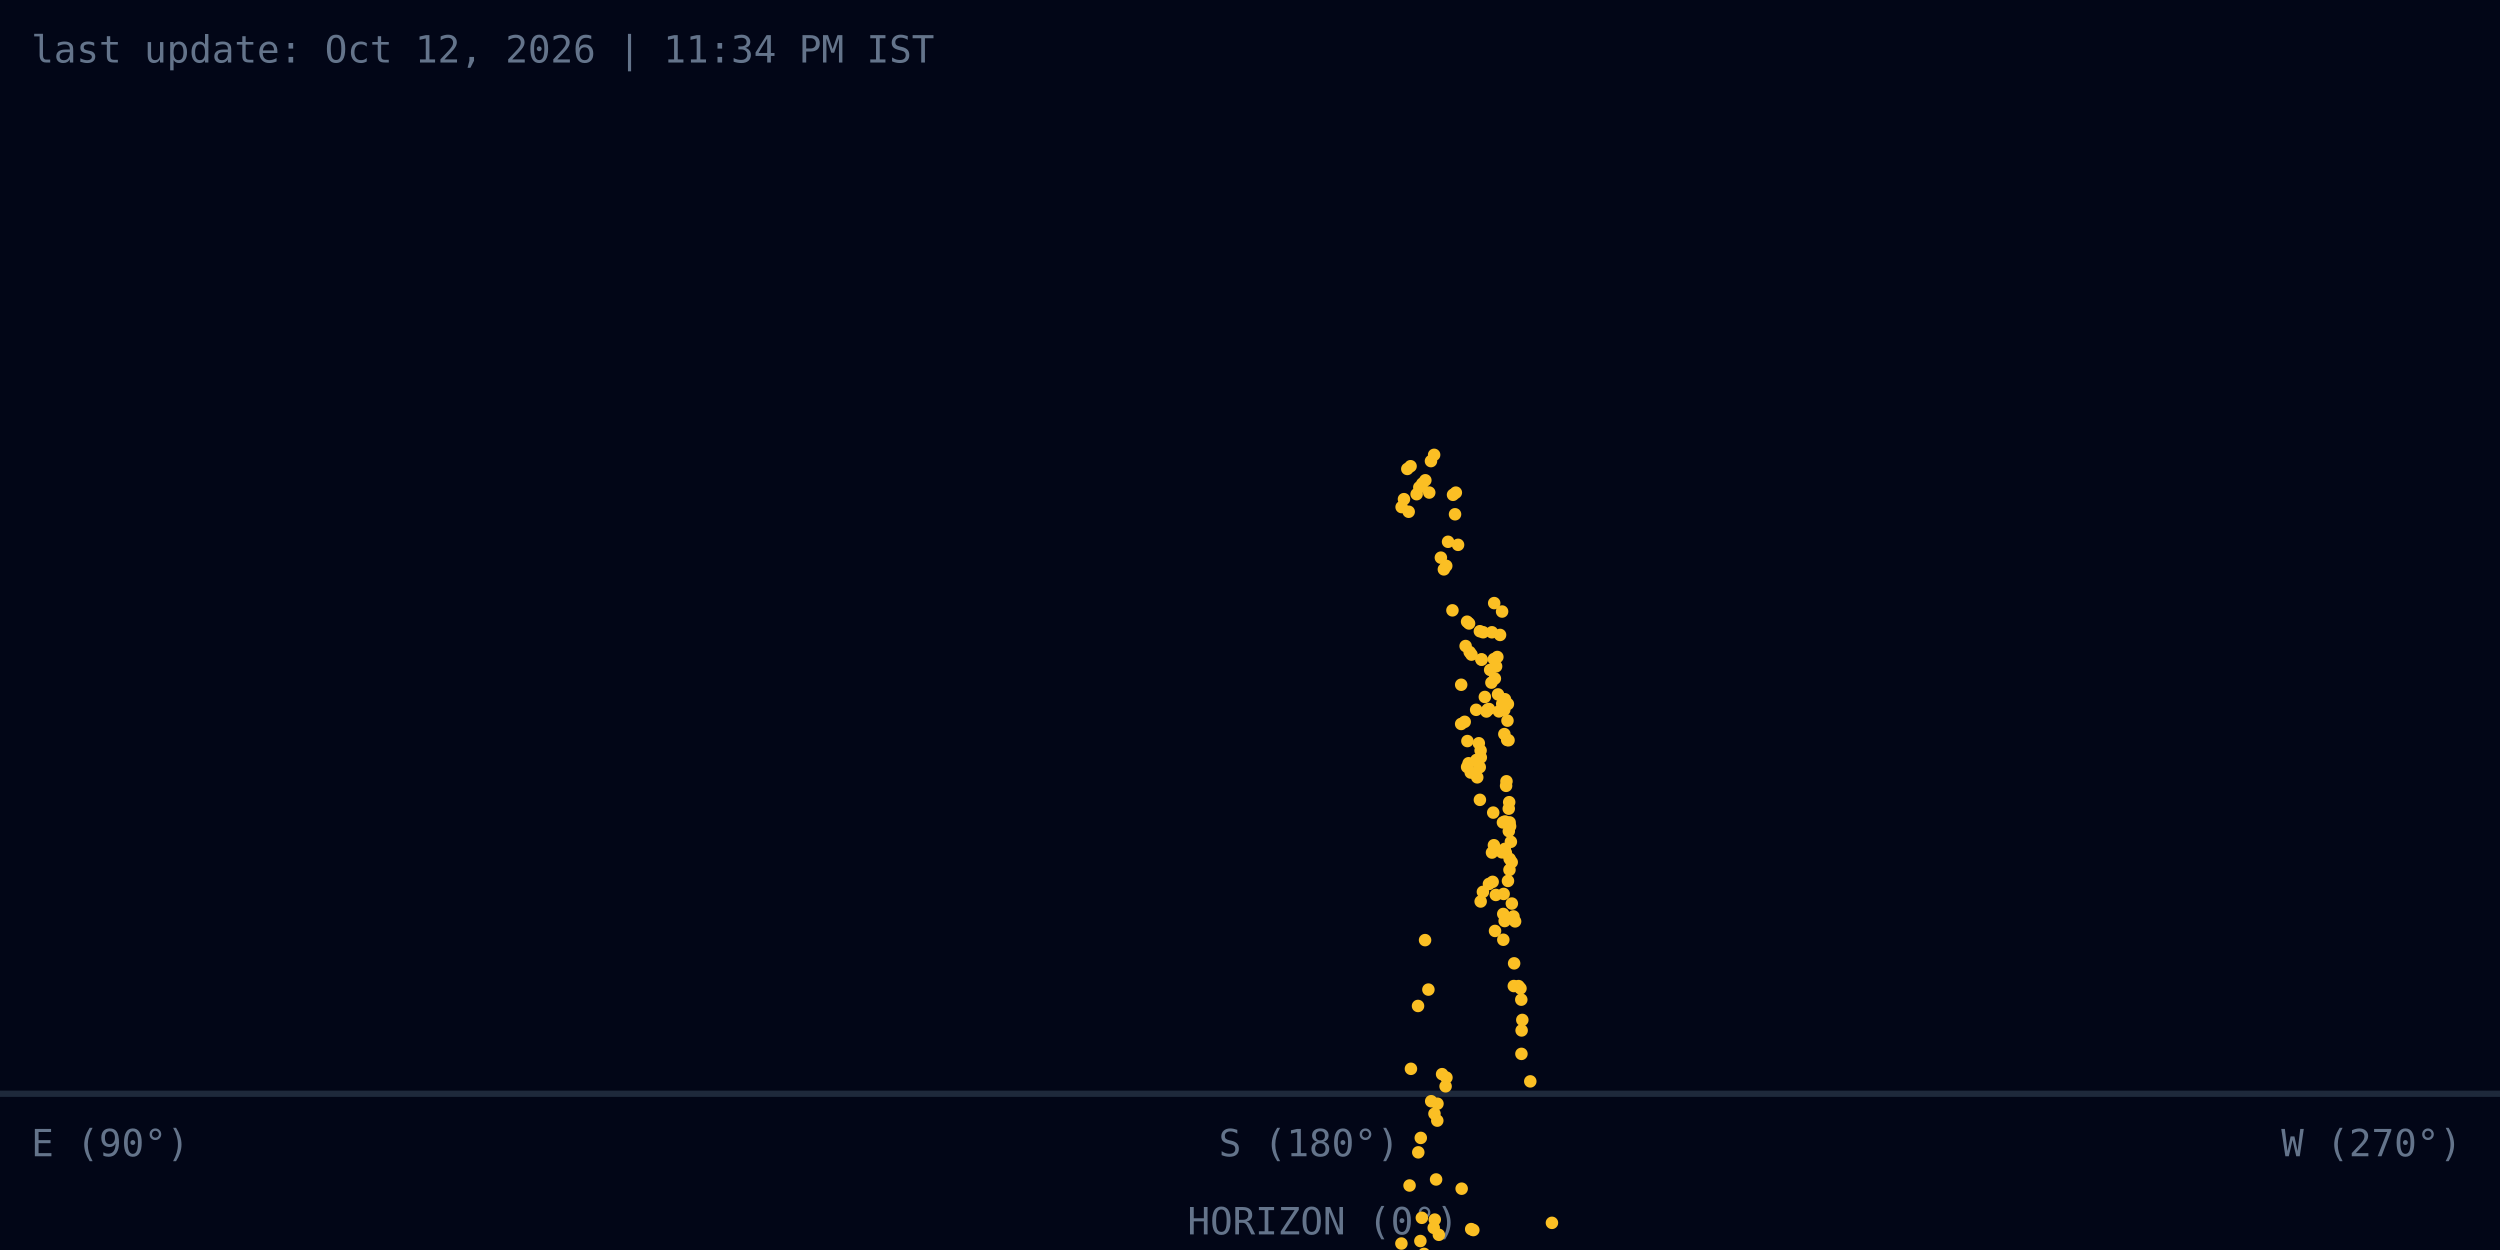
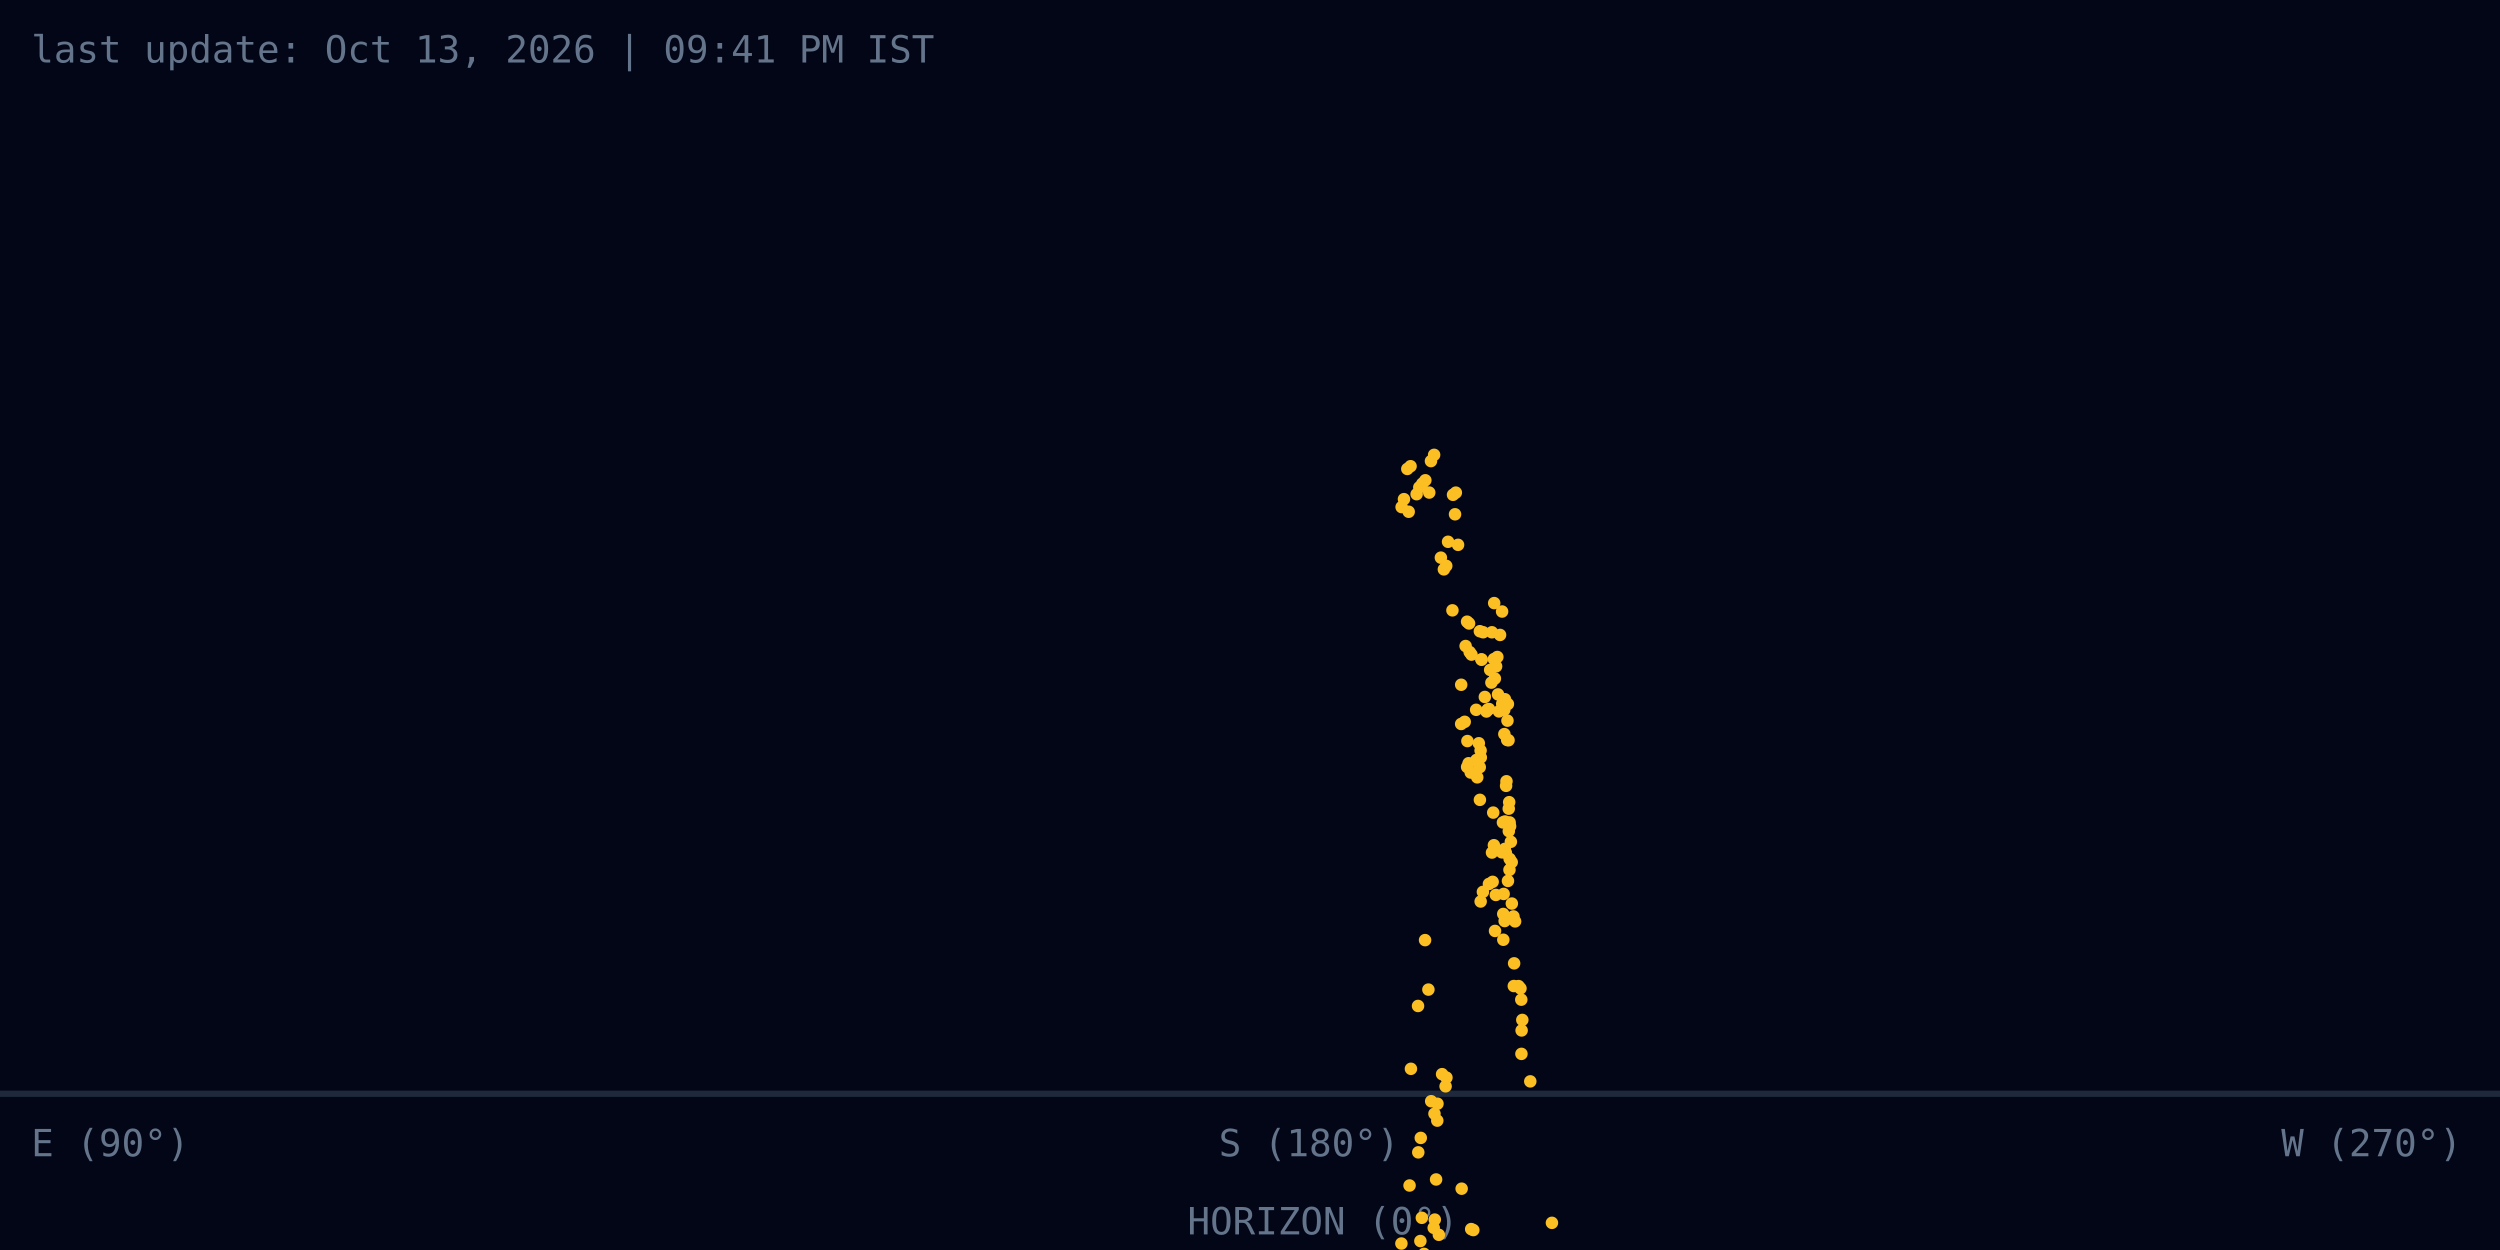
<svg xmlns="http://www.w3.org/2000/svg" width="800" height="400" viewBox="0 0 800 400">
  <rect width="800" height="400" fill="#020617" />
-   <text id="last-update" x="10" y="20" fill="#64748b" font-family="monospace">last update: Oct 12, 2026 | 11:34 PM IST</text>
+   <text id="last-update" x="10" y="20" fill="#64748b" font-family="monospace">last update: Oct 13, 2026 | 09:41 PM IST</text>
  <line x1="0" y1="350" x2="800" y2="350" stroke="#1e293b" stroke-width="2" />
  <text x="380" y="395" fill="#64748b" font-size="12" font-family="monospace">HORIZON (0°)</text>
  <text x="730" y="370" fill="#64748b" font-size="12" font-family="monospace">W (270°)</text>
  <text x="390" y="370" fill="#64748b" font-size="12" font-family="monospace">S (180°)</text>
  <text x="10" y="370" fill="#64748b" font-size="12" font-family="monospace">E (90°)</text>
  <g id="analemma-points">
    <circle cx=" 465.61" cy=" 164.57" r="2" fill="#fbbf24">
 </circle>
    <circle cx=" 467.57" cy=" 231.67" r="2" fill="#fbbf24">
 </circle>
    <circle cx=" 467.58" cy=" 219.12" r="2" fill="#fbbf24">
 </circle>
    <circle cx=" 468.71" cy=" 230.98" r="2" fill="#fbbf24">
 </circle>
    <circle cx=" 469.57" cy=" 237.14" r="2" fill="#fbbf24">
 </circle>
    <circle cx=" 469.00" cy=" 206.73" r="2" fill="#fbbf24">
 </circle>
    <circle cx=" 469.47" cy=" 198.94" r="2" fill="#fbbf24">
 </circle>
    <circle cx=" 470.10" cy=" 199.51" r="2" fill="#fbbf24">
 </circle>
    <circle cx=" 474.53" cy=" 285.41" r="2" fill="#fbbf24">
 </circle>
    <circle cx=" 472.47" cy=" 243.18" r="2" fill="#fbbf24">
 </circle>
    <circle cx=" 473.57" cy=" 255.95" r="2" fill="#fbbf24">
 </circle>
    <circle cx=" 473.22" cy=" 237.84" r="2" fill="#fbbf24">
 </circle>
    <circle cx=" 473.79" cy=" 240.17" r="2" fill="#fbbf24">
 </circle>
    <circle cx=" 473.56" cy=" 201.99" r="2" fill="#fbbf24">
 </circle>
    <circle cx=" 474.09" cy=" 210.99" r="2" fill="#fbbf24">
 </circle>
    <circle cx=" 478.41" cy=" 297.90" r="2" fill="#fbbf24">
 </circle>
    <circle cx=" 477.65" cy=" 282.19" r="2" fill="#fbbf24">
 </circle>
    <circle cx=" 477.44" cy=" 272.82" r="2" fill="#fbbf24">
 </circle>
    <circle cx=" 478.67" cy=" 286.38" r="2" fill="#fbbf24">
 </circle>
    <circle cx=" 478.05" cy=" 270.47" r="2" fill="#fbbf24">
 </circle>
    <circle cx=" 476.85" cy=" 214.37" r="2" fill="#fbbf24">
 </circle>
    <circle cx=" 477.25" cy=" 218.44" r="2" fill="#fbbf24">
 </circle>
    <circle cx=" 481.06" cy=" 300.72" r="2" fill="#fbbf24">
 </circle>
    <circle cx=" 481.04" cy=" 292.47" r="2" fill="#fbbf24">
 </circle>
    <circle cx=" 481.49" cy=" 294.73" r="2" fill="#fbbf24">
 </circle>
    <circle cx=" 481.17" cy=" 286.06" r="2" fill="#fbbf24">
 </circle>
    <circle cx=" 479.37" cy=" 222.21" r="2" fill="#fbbf24">
 </circle>
    <circle cx=" 479.67" cy=" 227.65" r="2" fill="#fbbf24">
 </circle>
    <circle cx=" 498.29" cy=" 411.31" r="2" fill="#fbbf24">
 </circle>
    <circle cx=" 498.34" cy=" 411.53" r="2" fill="#fbbf24">
 </circle>
    <circle cx=" 484.42" cy=" 315.53" r="2" fill="#fbbf24">
 </circle>
    <circle cx=" 486.86" cy=" 337.24" r="2" fill="#fbbf24">
 </circle>
    <circle cx=" 481.87" cy=" 272.88" r="2" fill="#fbbf24">
 </circle>
    <circle cx=" 482.55" cy=" 281.90" r="2" fill="#fbbf24">
 </circle>
    <circle cx=" 481.19" cy=" 226.61" r="2" fill="#fbbf24">
 </circle>
    <circle cx=" 481.39" cy=" 234.91" r="2" fill="#fbbf24">
 </circle>
    <circle cx=" 486.92" cy=" 329.74" r="2" fill="#fbbf24">
 </circle>
    <circle cx=" 483.03" cy=" 278.36" r="2" fill="#fbbf24">
 </circle>
    <circle cx=" 483.79" cy=" 289.14" r="2" fill="#fbbf24">
 </circle>
    <circle cx=" 485.93" cy=" 315.55" r="2" fill="#fbbf24">
 </circle>
    <circle cx=" 484.30" cy=" 293.26" r="2" fill="#fbbf24">
 </circle>
    <circle cx=" 482.30" cy=" 236.80" r="2" fill="#fbbf24">
 </circle>
    <circle cx=" 482.80" cy=" 258.78" r="2" fill="#fbbf24">
 </circle>
    <circle cx=" 501.22" cy=" 413.90" r="2" fill="#fbbf24">
 </circle>
    <circle cx=" 489.69" cy=" 346.04" r="2" fill="#fbbf24">
 </circle>
    <circle cx=" 486.81" cy=" 319.89" r="2" fill="#fbbf24">
 </circle>
    <circle cx=" 484.83" cy=" 294.84" r="2" fill="#fbbf24">
 </circle>
    <circle cx=" 486.55" cy=" 316.29" r="2" fill="#fbbf24">
 </circle>
    <circle cx=" 482.73" cy=" 236.88" r="2" fill="#fbbf24">
 </circle>
    <circle cx=" 483.48" cy=" 269.37" r="2" fill="#fbbf24">
 </circle>
    <circle cx=" 496.62" cy=" 391.31" r="2" fill="#fbbf24">
 </circle>
    <circle cx=" 483.75" cy=" 275.90" r="2" fill="#fbbf24">
 </circle>
    <circle cx=" 483.23" cy=" 264.40" r="2" fill="#fbbf24">
 </circle>
    <circle cx=" 482.94" cy=" 256.70" r="2" fill="#fbbf24">
 </circle>
    <circle cx=" 483.08" cy=" 263.17" r="2" fill="#fbbf24">
 </circle>
    <circle cx=" 482.53" cy=" 225.29" r="2" fill="#fbbf24">
 </circle>
    <circle cx=" 482.39" cy=" 230.61" r="2" fill="#fbbf24">
 </circle>
    <circle cx=" 487.14" cy=" 326.38" r="2" fill="#fbbf24">
 </circle>
    <circle cx=" 482.82" cy=" 265.96" r="2" fill="#fbbf24">
 </circle>
    <circle cx=" 483.09" cy=" 274.84" r="2" fill="#fbbf24">
 </circle>
    <circle cx=" 482.07" cy=" 250.01" r="2" fill="#fbbf24">
 </circle>
    <circle cx=" 481.95" cy=" 251.47" r="2" fill="#fbbf24">
 </circle>
    <circle cx=" 481.58" cy=" 223.76" r="2" fill="#fbbf24">
 </circle>
    <circle cx=" 481.36" cy=" 227.15" r="2" fill="#fbbf24">
 </circle>
    <circle cx=" 484.52" cy=" 308.27" r="2" fill="#fbbf24">
 </circle>
    <circle cx=" 481.59" cy=" 262.88" r="2" fill="#fbbf24">
 </circle>
    <circle cx=" 480.71" cy=" 225.23" r="2" fill="#fbbf24">
 </circle>
    <circle cx=" 481.54" cy=" 271.65" r="2" fill="#fbbf24">
 </circle>
    <circle cx=" 480.94" cy=" 263.18" r="2" fill="#fbbf24">
 </circle>
    <circle cx=" 480.67" cy=" 195.69" r="2" fill="#fbbf24">
 </circle>
    <circle cx=" 480.02" cy=" 203.18" r="2" fill="#fbbf24">
 </circle>
    <circle cx=" 480.62" cy=" 272.75" r="2" fill="#fbbf24">
 </circle>
    <circle cx=" 479.15" cy=" 210.24" r="2" fill="#fbbf24">
 </circle>
    <circle cx=" 478.75" cy=" 213.23" r="2" fill="#fbbf24">
 </circle>
    <circle cx=" 478.36" cy=" 217.14" r="2" fill="#fbbf24">
 </circle>
    <circle cx=" 478.05" cy=" 210.91" r="2" fill="#fbbf24">
 </circle>
    <circle cx=" 478.14" cy=" 192.99" r="2" fill="#fbbf24">
 </circle>
    <circle cx=" 477.41" cy=" 202.33" r="2" fill="#fbbf24">
 </circle>
    <circle cx=" 477.83" cy=" 260.03" r="2" fill="#fbbf24">
 </circle>
    <circle cx=" 476.48" cy=" 226.89" r="2" fill="#fbbf24">
 </circle>
    <circle cx=" 476.07" cy=" 227.06" r="2" fill="#fbbf24">
 </circle>
    <circle cx=" 475.66" cy=" 227.68" r="2" fill="#fbbf24">
 </circle>
    <circle cx=" 475.15" cy=" 223.03" r="2" fill="#fbbf24">
 </circle>
    <circle cx=" 474.61" cy=" 202.32" r="2" fill="#fbbf24">
 </circle>
    <circle cx=" 474.09" cy=" 211.11" r="2" fill="#fbbf24">
 </circle>
    <circle cx=" 476.46" cy=" 282.87" r="2" fill="#fbbf24">
 </circle>
    <circle cx=" 473.86" cy=" 242.39" r="2" fill="#fbbf24">
 </circle>
    <circle cx=" 473.52" cy=" 245.50" r="2" fill="#fbbf24">
 </circle>
    <circle cx=" 472.37" cy=" 227.14" r="2" fill="#fbbf24">
 </circle>
    <circle cx=" 472.72" cy=" 248.75" r="2" fill="#fbbf24">
 </circle>
    <circle cx=" 470.88" cy=" 209.48" r="2" fill="#fbbf24">
 </circle>
    <circle cx=" 470.29" cy=" 208.66" r="2" fill="#fbbf24">
 </circle>
    <circle cx=" 473.81" cy=" 288.48" r="2" fill="#fbbf24">
 </circle>
    <circle cx=" 470.64" cy=" 247.22" r="2" fill="#fbbf24">
 </circle>
    <circle cx=" 469.96" cy=" 244.24" r="2" fill="#fbbf24">
 </circle>
    <circle cx=" 469.48" cy=" 245.43" r="2" fill="#fbbf24">
 </circle>
    <circle cx=" 466.58" cy=" 174.35" r="2" fill="#fbbf24">
 </circle>
    <circle cx=" 465.87" cy=" 157.64" r="2" fill="#fbbf24">
 </circle>
    <circle cx=" 464.97" cy=" 158.34" r="2" fill="#fbbf24">
 </circle>
    <circle cx=" 464.78" cy=" 195.31" r="2" fill="#fbbf24">
 </circle>
    <circle cx=" 463.38" cy=" 173.37" r="2" fill="#fbbf24">
 </circle>
    <circle cx=" 462.80" cy=" 181.08" r="2" fill="#fbbf24">
 </circle>
    <circle cx=" 462.04" cy=" 182.20" r="2" fill="#fbbf24">
 </circle>
    <circle cx=" 461.08" cy=" 178.45" r="2" fill="#fbbf24">
 </circle>
    <circle cx=" 458.92" cy=" 145.55" r="2" fill="#fbbf24">
 </circle>
    <circle cx=" 457.91" cy=" 147.55" r="2" fill="#fbbf24">
 </circle>
    <circle cx=" 457.36" cy=" 157.62" r="2" fill="#fbbf24">
 </circle>
    <circle cx=" 456.11" cy=" 153.69" r="2" fill="#fbbf24">
 </circle>
    <circle cx=" 455.13" cy=" 154.77" r="2" fill="#fbbf24">
 </circle>
    <circle cx=" 454.18" cy=" 155.94" r="2" fill="#fbbf24">
 </circle>
    <circle cx=" 453.32" cy=" 158.14" r="2" fill="#fbbf24">
 </circle>
    <circle cx=" 451.38" cy=" 149.19" r="2" fill="#fbbf24">
 </circle>
    <circle cx=" 450.34" cy=" 150.06" r="2" fill="#fbbf24">
 </circle>
    <circle cx=" 450.78" cy=" 163.76" r="2" fill="#fbbf24">
 </circle>
    <circle cx=" 449.27" cy=" 159.73" r="2" fill="#fbbf24">
 </circle>
    <circle cx=" 448.52" cy=" 162.26" r="2" fill="#fbbf24">
 </circle>
    <circle cx=" 20.26" cy=" 571.97" r="2" fill="#fbbf24">
 </circle>
    <circle cx=" 74.33" cy=" 546.37" r="2" fill="#fbbf24">
 </circle>
    <circle cx=" 471.46" cy=" 393.62" r="2" fill="#fbbf24">
 </circle>
    <circle cx=" 470.78" cy=" 393.31" r="2" fill="#fbbf24">
 </circle>
    <circle cx=" 495.37" cy=" 503.27" r="2" fill="#fbbf24">
 </circle>
    <circle cx=" 467.73" cy=" 380.38" r="2" fill="#fbbf24">
 </circle>
    <circle cx=" 462.86" cy=" 344.83" r="2" fill="#fbbf24">
 </circle>
    <circle cx=" 462.59" cy=" 347.62" r="2" fill="#fbbf24">
 </circle>
    <circle cx=" 461.47" cy=" 343.73" r="2" fill="#fbbf24">
 </circle>
    <circle cx=" 456.02" cy=" 300.84" r="2" fill="#fbbf24">
 </circle>
    <circle cx=" 457.09" cy=" 316.67" r="2" fill="#fbbf24">
 </circle>
    <circle cx=" 469.47" cy=" 420.03" r="2" fill="#fbbf24">
 </circle>
    <circle cx=" 459.99" cy=" 353.19" r="2" fill="#fbbf24">
 </circle>
    <circle cx=" 459.93" cy=" 358.60" r="2" fill="#fbbf24">
 </circle>
    <circle cx=" 459.03" cy=" 356.39" r="2" fill="#fbbf24">
 </circle>
    <circle cx=" 457.98" cy=" 352.39" r="2" fill="#fbbf24">
 </circle>
    <circle cx=" 453.77" cy=" 321.91" r="2" fill="#fbbf24">
 </circle>
    <circle cx=" 459.55" cy=" 377.43" r="2" fill="#fbbf24">
 </circle>
    <circle cx=" 471.53" cy=" 461.85" r="2" fill="#fbbf24">
 </circle>
    <circle cx=" 460.43" cy=" 395.14" r="2" fill="#fbbf24">
 </circle>
    <circle cx=" 459.13" cy=" 390.27" r="2" fill="#fbbf24">
 </circle>
    <circle cx=" 458.79" cy=" 392.90" r="2" fill="#fbbf24">
 </circle>
    <circle cx=" 454.65" cy=" 364.13" r="2" fill="#fbbf24">
 </circle>
    <circle cx=" 451.50" cy=" 342.02" r="2" fill="#fbbf24">
 </circle>
    <circle cx=" 453.85" cy=" 368.75" r="2" fill="#fbbf24">
 </circle>
    <circle cx=" 467.51" cy=" 471.07" r="2" fill="#fbbf24">
 </circle>
    <circle cx=" 454.99" cy=" 389.70" r="2" fill="#fbbf24">
 </circle>
    <circle cx=" 455.71" cy=" 401.24" r="2" fill="#fbbf24">
 </circle>
    <circle cx=" 454.52" cy=" 397.13" r="2" fill="#fbbf24">
 </circle>
    <circle cx=" 455.98" cy=" 414.56" r="2" fill="#fbbf24">
 </circle>
    <circle cx=" 451.06" cy=" 379.36" r="2" fill="#fbbf24">
 </circle>
    <circle cx=" 455.70" cy=" 423.59" r="2" fill="#fbbf24">
 </circle>
    <circle cx=" 482.79" cy=" 553.38" r="2" fill="#fbbf24">
 </circle>
    <circle cx=" 459.54" cy=" 468.02" r="2" fill="#fbbf24">
 </circle>
    <circle cx=" 462.80" cy=" 493.17" r="2" fill="#fbbf24">
 </circle>
    <circle cx=" 456.72" cy=" 459.61" r="2" fill="#fbbf24">
 </circle>
    <circle cx=" 448.45" cy=" 397.93" r="2" fill="#fbbf24">
 </circle>
    <circle cx=" 451.44" cy=" 429.90" r="2" fill="#fbbf24">
 </circle>
    <circle cx=" 483.33" cy=" 577.31" r="2" fill="#fbbf24">
 </circle>
    <circle cx=" 457.19" cy=" 485.98" r="2" fill="#fbbf24">
 </circle>
    <circle cx=" 458.77" cy=" 501.95" r="2" fill="#fbbf24">
 </circle>
    <circle cx=" 458.66" cy=" 507.06" r="2" fill="#fbbf24">
 </circle>
    <circle cx=" 455.29" cy=" 490.82" r="2" fill="#fbbf24">
 </circle>
    <circle cx=" 449.40" cy=" 450.08" r="2" fill="#fbbf24">
 </circle>
    <circle cx=" 451.11" cy=" 471.34" r="2" fill="#fbbf24">
 </circle>
    <circle cx=" 507.92" cy=" 618.72" r="2" fill="#fbbf24">
 </circle>
+     <circle cx=" 457.53" cy=" 530.58" r="2" fill="#fbbf24">
+  </circle>
  </g>
</svg>
